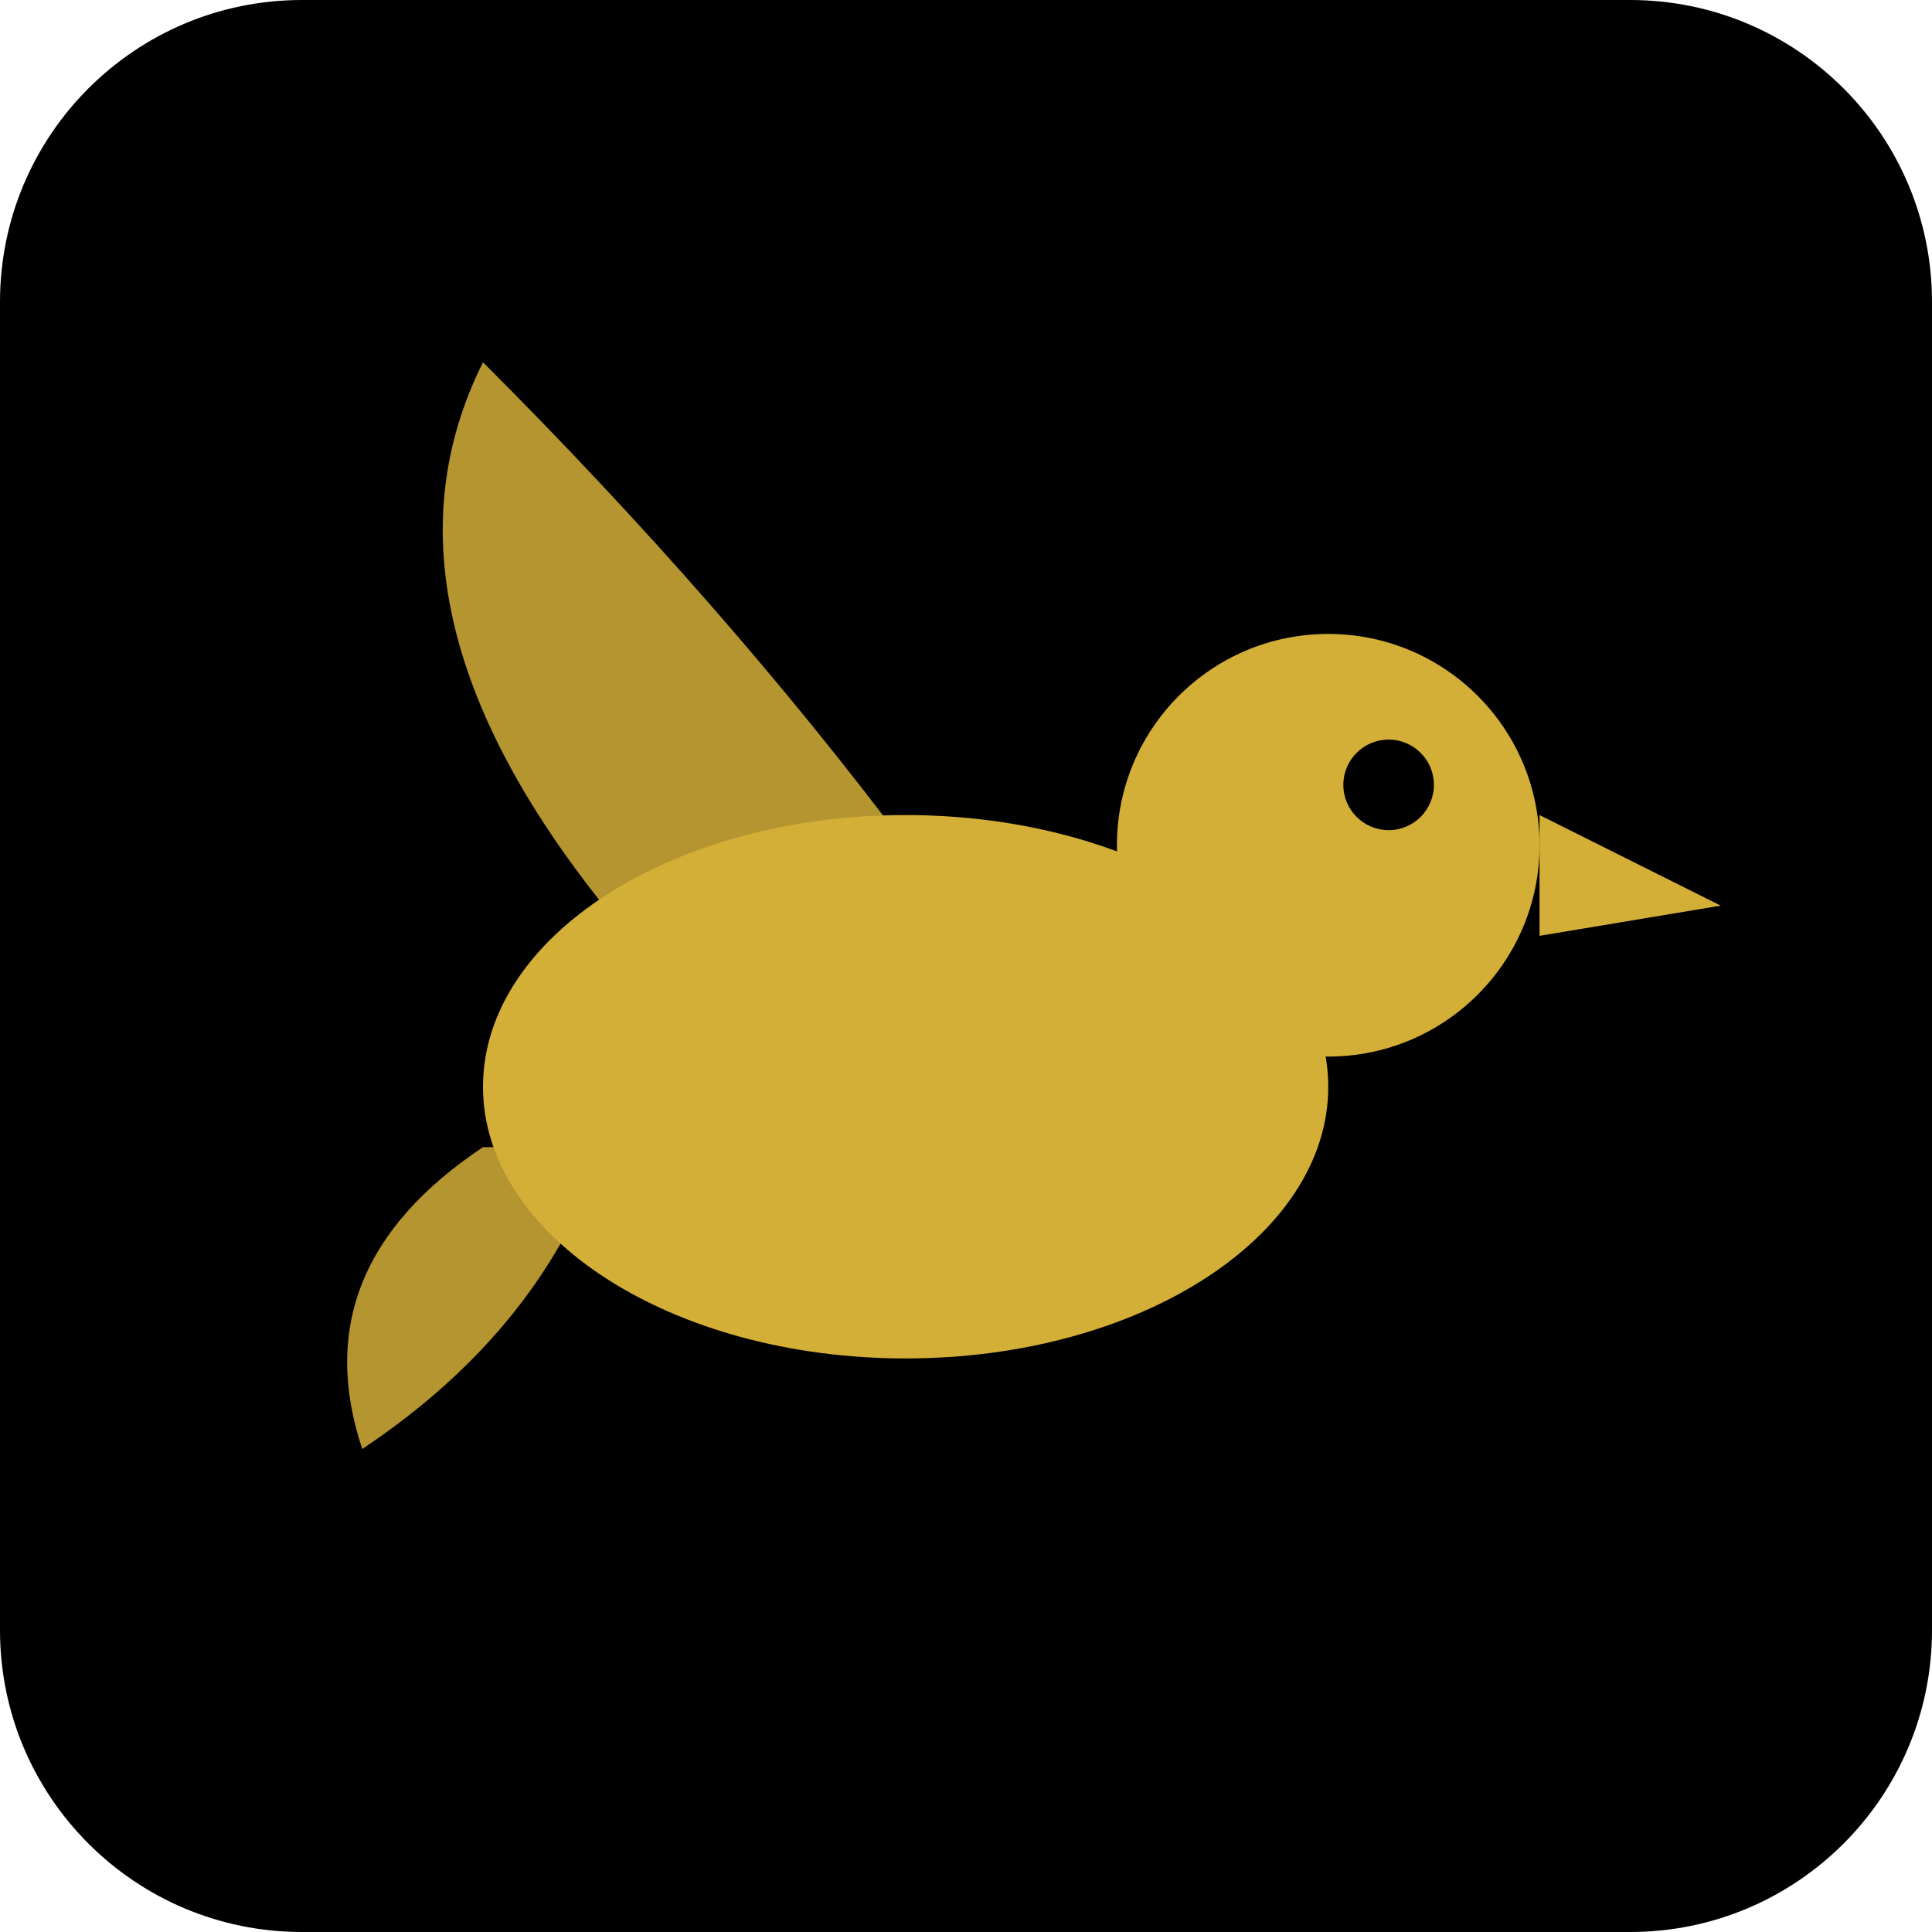
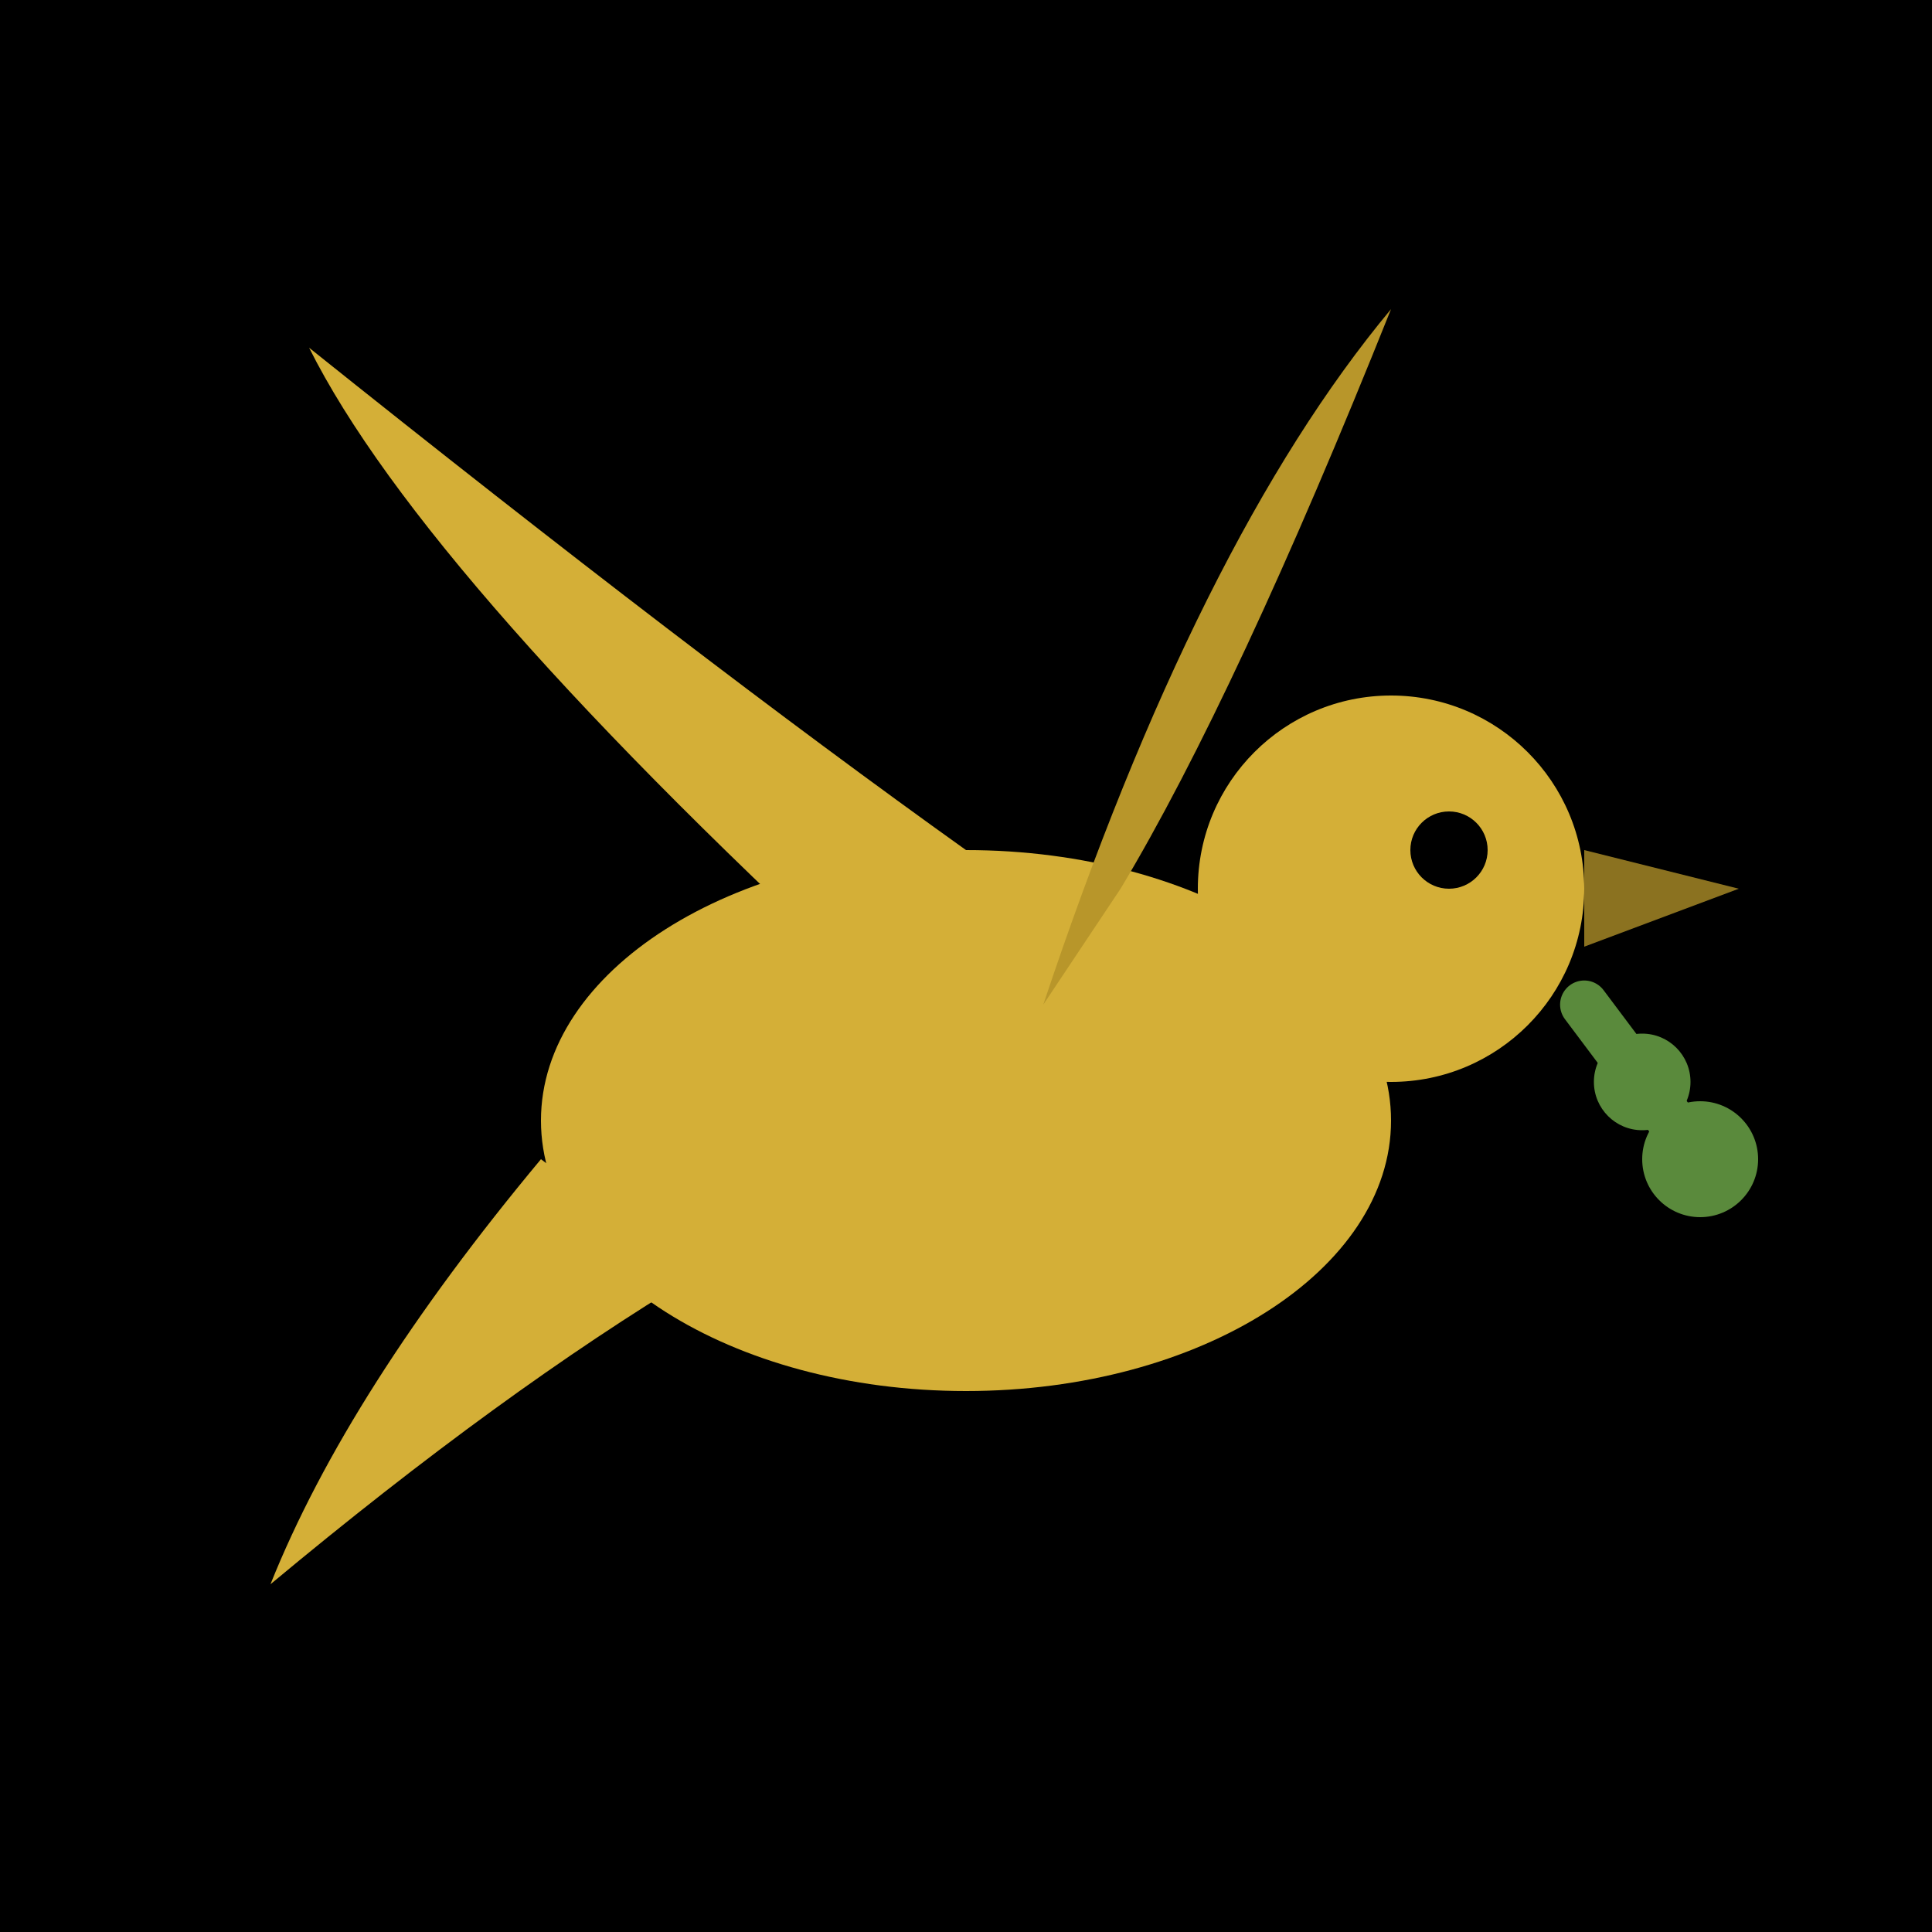
- <svg xmlns="http://www.w3.org/2000/svg" viewBox="0 0 64 64">
-   <rect width="64" height="64" rx="10" fill="#000000" />
-   <ellipse cx="30" cy="36" rx="14" ry="9" fill="#D4AF37" />
-   <circle cx="44" cy="28" r="7" fill="#D4AF37" />
-   <polygon points="51,27 57,30 51,31" fill="#D4AF37" />
-   <path d="M20 30 Q12 20 16 12 Q24 20 30 28" fill="#D4AF37" opacity="0.85" />
-   <path d="M16 38 Q10 42 12 48 Q18 44 20 38" fill="#D4AF37" opacity="0.85" />
-   <circle cx="46" cy="26" r="1.5" fill="#000000" />
+ <svg xmlns="http://www.w3.org/2000/svg" viewBox="0 0 100 100">
+   <rect width="100" height="100" fill="#000000" />
+   <ellipse cx="50" cy="58" rx="22" ry="14" fill="#D4AF37" />
+   <circle cx="72" cy="46" r="10" fill="#D4AF37" />
+   <polygon points="82,44 90,46 82,49" fill="#8B7220" />
+   <circle cx="75" cy="44" r="2" fill="#000" />
+   <path d="M46,52 Q22,30 16,18 Q36,34 50,44 Z" fill="#D4AF37" />
+   <path d="M54,52 Q62,28 72,16 Q64,36 58,46 Z" fill="#B8962A" />
+   <path d="M28,60 Q18,72 14,82 Q26,72 36,66 Z" fill="#D4AF37" />
+   <line x1="82" y1="52" x2="88" y2="60" stroke="#5A8A3C" stroke-width="2.5" stroke-linecap="round" />
+   <circle cx="88" cy="60" r="3" fill="#5A8A3C" />
+   <circle cx="85" cy="56" r="2.5" fill="#5A8A3C" />
</svg>
